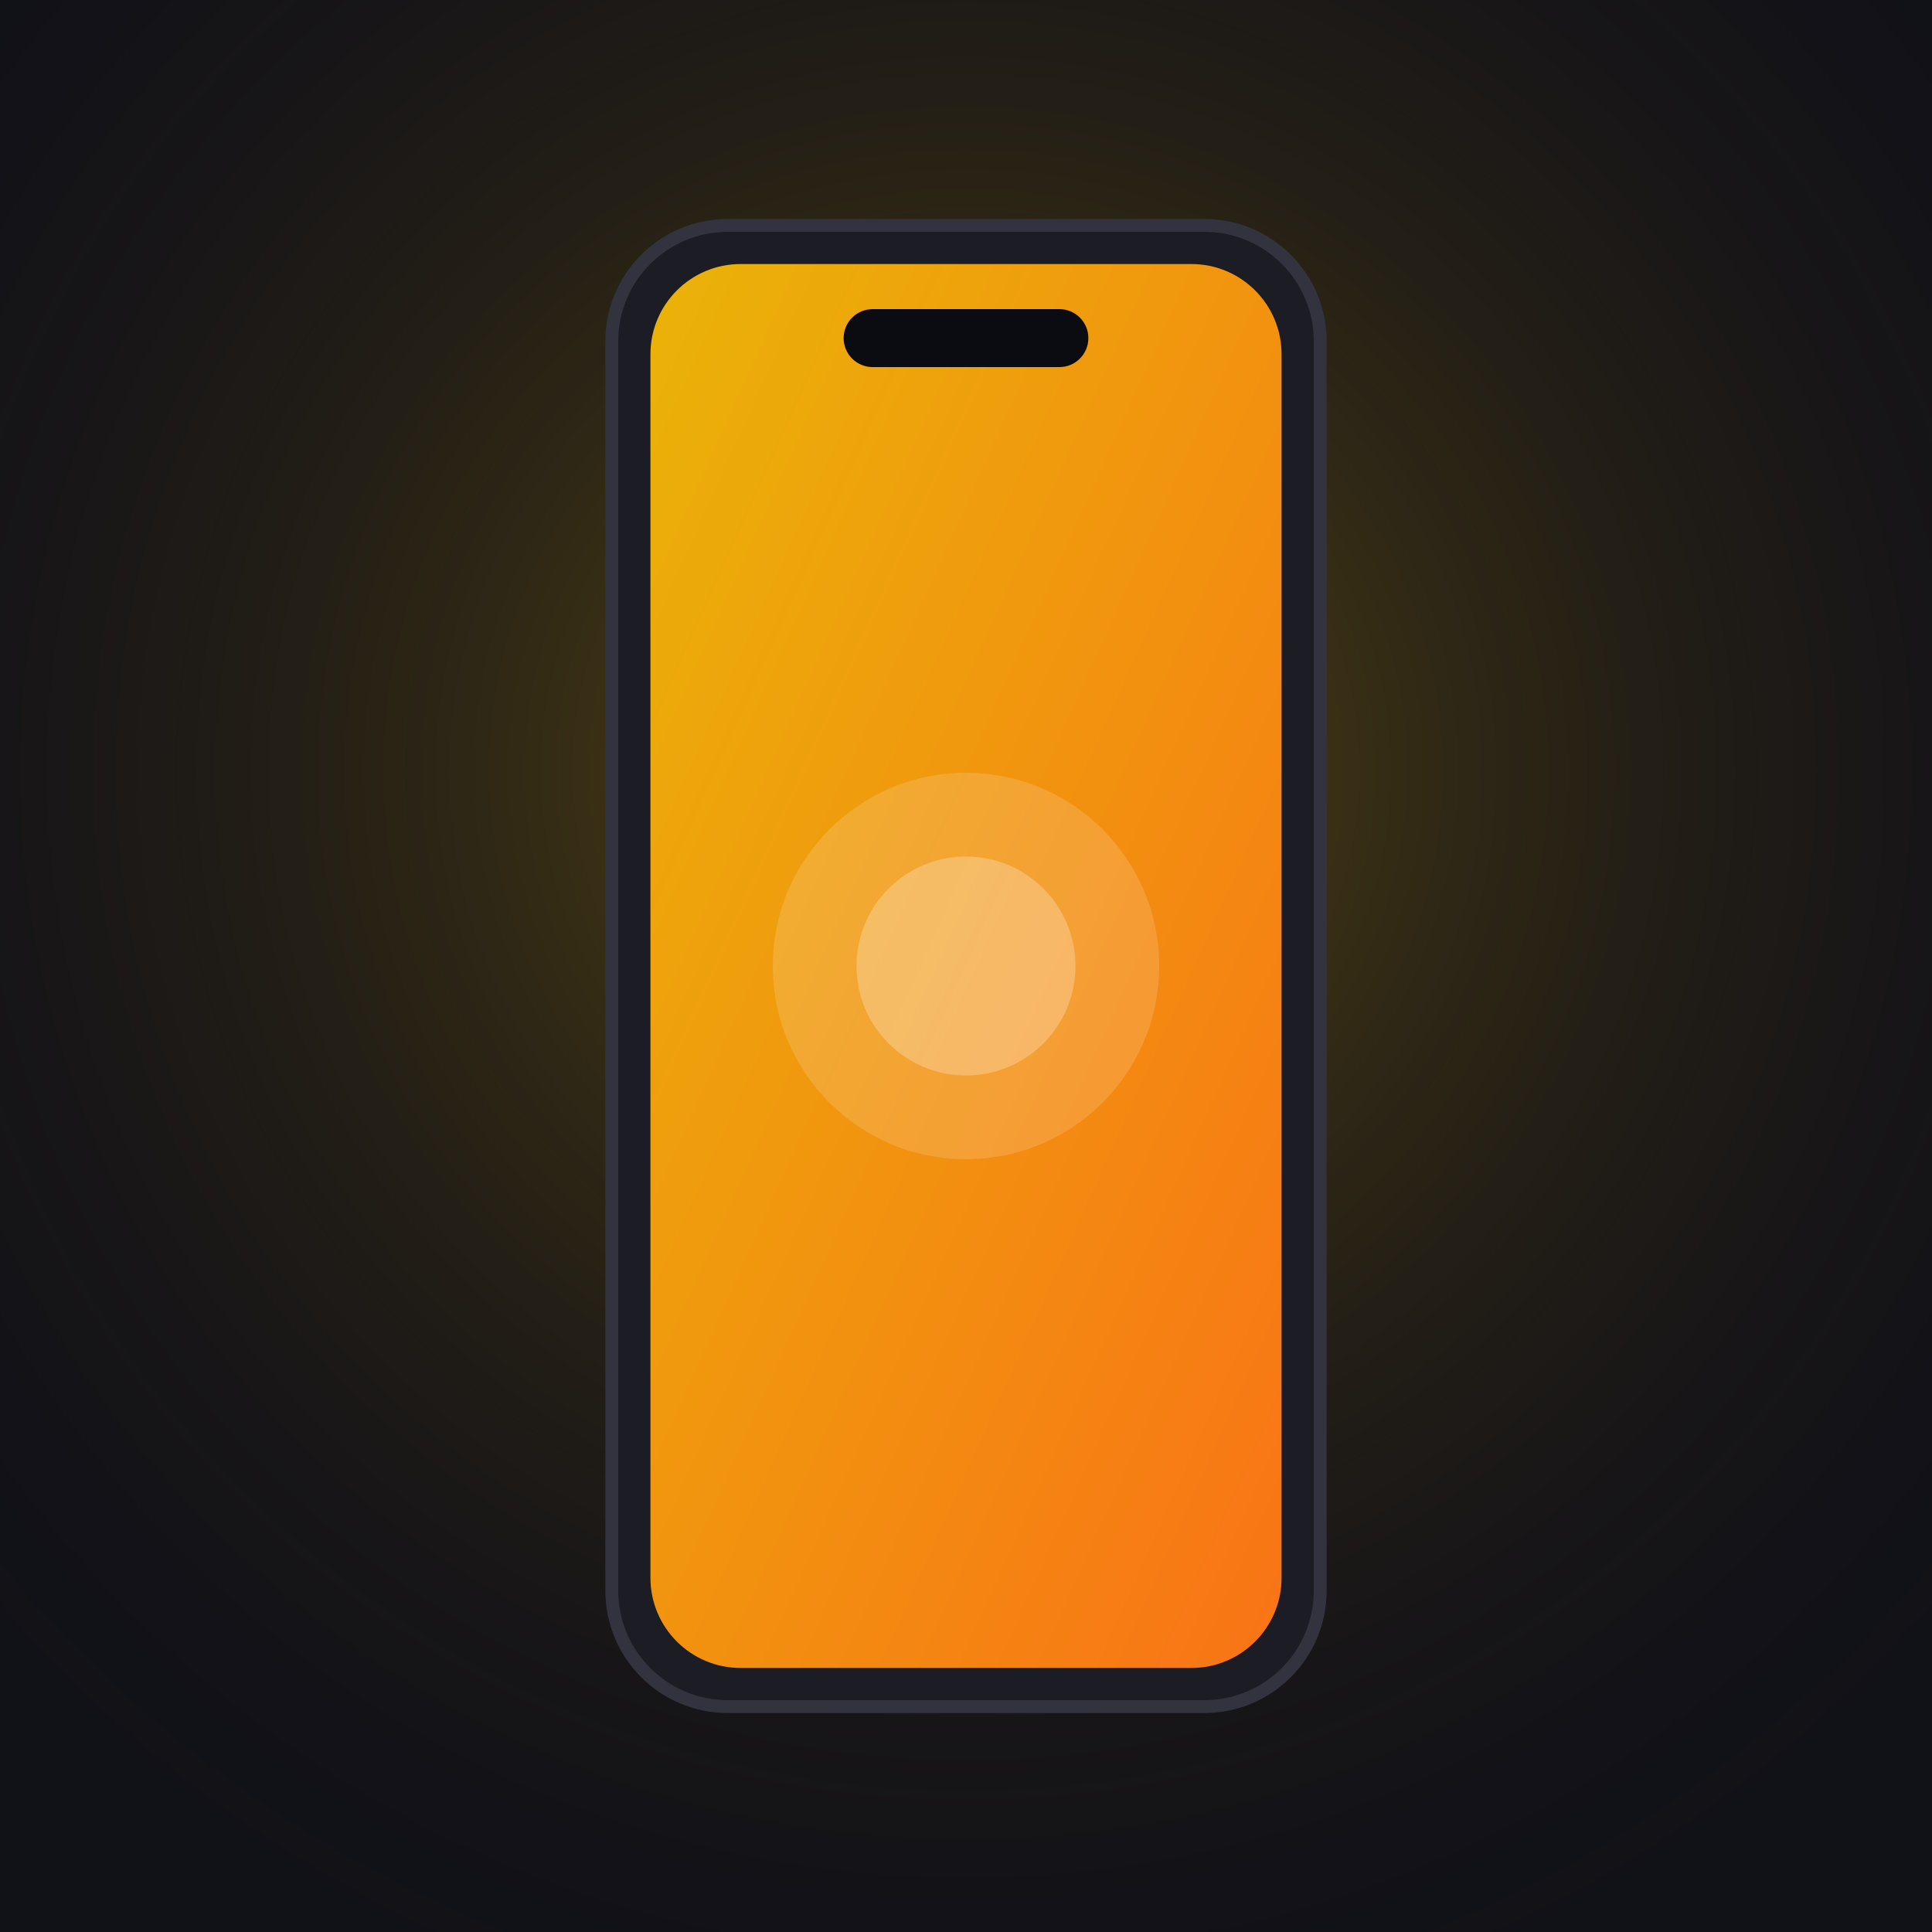
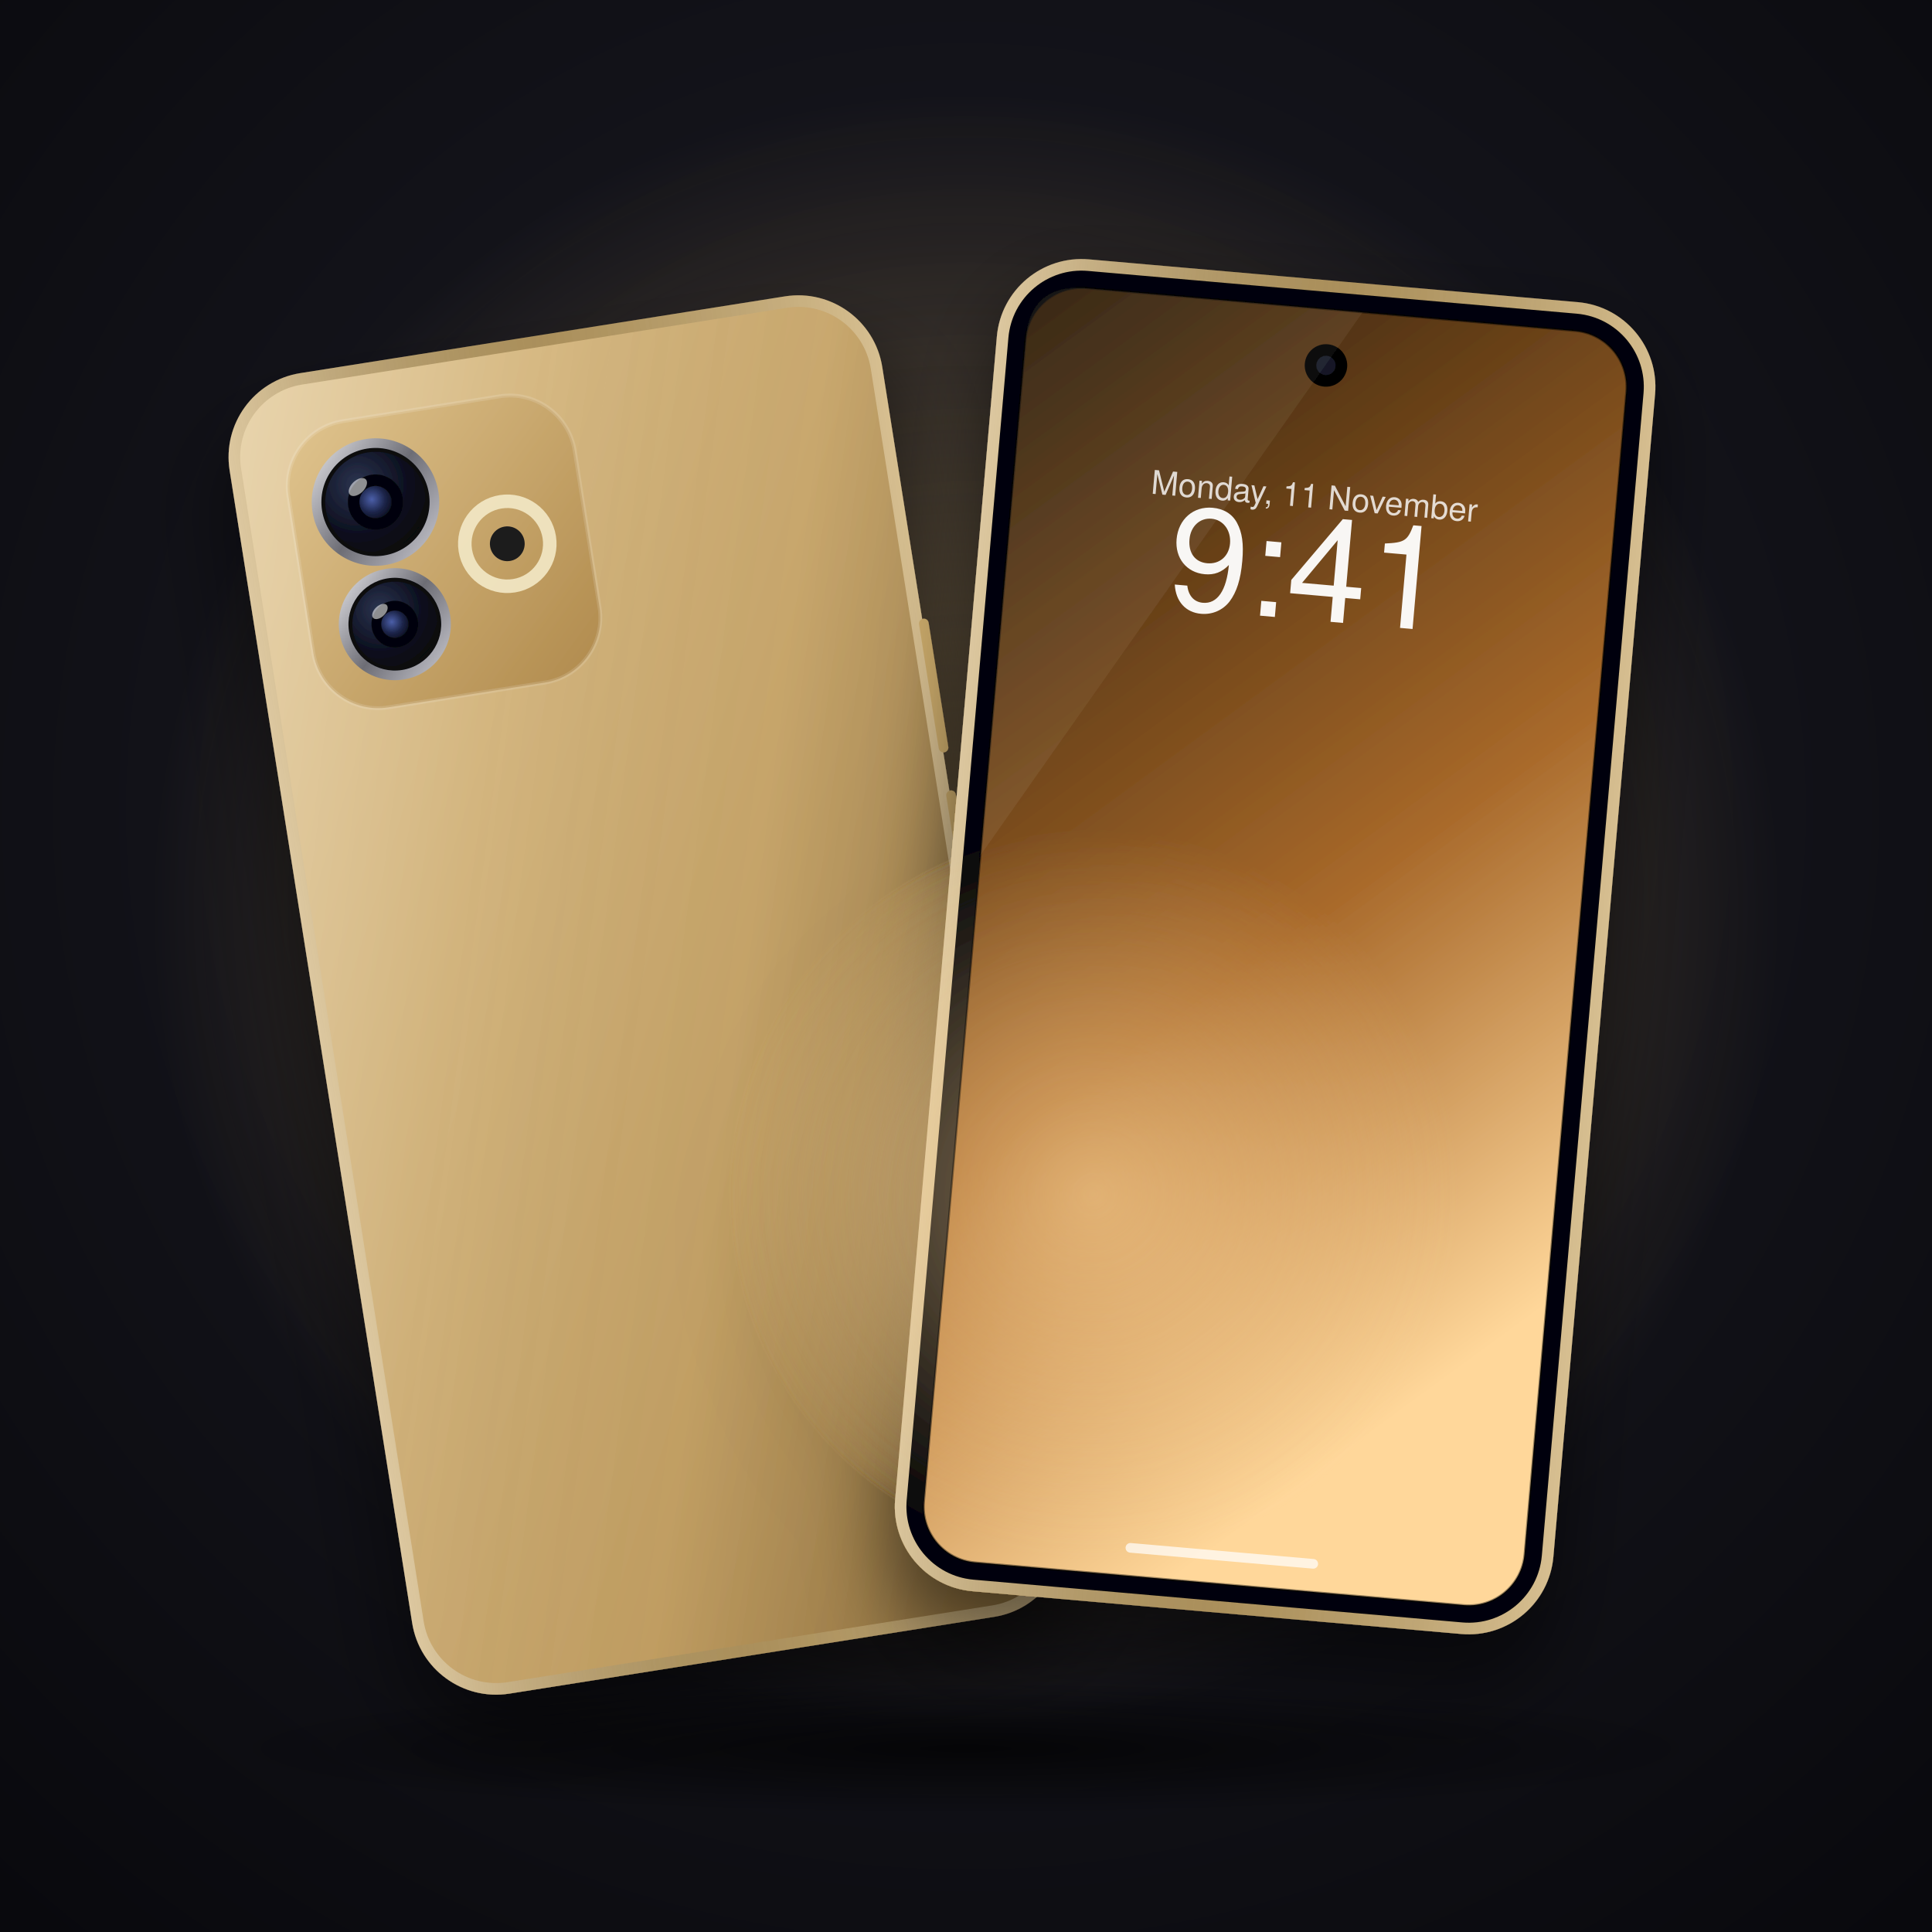
- <svg xmlns="http://www.w3.org/2000/svg" viewBox="0 0 600 600">
+ <svg xmlns="http://www.w3.org/2000/svg" viewBox="0 0 1000 1000" width="1000" height="1000">
  <defs>
-     <linearGradient id="g" x1="0" y1="0" x2="1" y2="1">
-       <stop offset="0" stop-color="#eab308" />
-       <stop offset="1" stop-color="#f97316" />
+     <radialGradient id="bg" cx=".5" cy=".42" r=".75">
+       <stop offset="0" stop-color="#1d1d26" />
+       <stop offset="1" stop-color="#09090d" />
+     </radialGradient>
+     <radialGradient id="halo" cx=".5" cy=".5" r=".5">
+       <stop offset="0" stop-color="#e2b765" stop-opacity=".45" />
+       <stop offset="1" stop-color="#e2b765" stop-opacity="0" />
+     </radialGradient>
+     <linearGradient id="body" x1="0" y1="0" x2="1" y2="1">
+       <stop offset="0" stop-color="#e0c48e" />
+       <stop offset="1" stop-color="#b08a4c" />
    </linearGradient>
-     <radialGradient id="bg" cx=".5" cy=".4" r=".7">
-       <stop offset="0" stop-color="#eab308" stop-opacity=".35" />
-       <stop offset="1" stop-color="#0b0b12" stop-opacity="0" />
+     <linearGradient id="gloss" x1="0" y1="0" x2="1" y2="0.6">
+       <stop offset="0" stop-color="#fff" stop-opacity=".28" />
+       <stop offset=".35" stop-color="#fff" stop-opacity=".04" />
+       <stop offset=".7" stop-color="#000" stop-opacity="0" />
+       <stop offset="1" stop-color="#000" stop-opacity=".18" />
+     </linearGradient>
+     <linearGradient id="frameSheen" x1="0" y1="0" x2="1" y2="0">
+       <stop offset="0" stop-color="#fff" stop-opacity=".35" />
+       <stop offset=".5" stop-color="#000" stop-opacity=".15" />
+       <stop offset="1" stop-color="#fff" stop-opacity=".25" />
+     </linearGradient>
+     <linearGradient id="bump" x1="0" y1="0" x2="1" y2="1">
+       <stop offset="0" stop-color="#e0c48e" />
+       <stop offset="1" stop-color="#b08a4c" />
+     </linearGradient>
+     <linearGradient id="ring" x1="0" y1="0" x2="1" y2="1">
+       <stop offset="0" stop-color="#e8e8ec" />
+       <stop offset=".5" stop-color="#6d6d75" />
+       <stop offset="1" stop-color="#cfcfd6" />
+     </linearGradient>
+     <radialGradient id="glass" cx=".35" cy=".3" r=".8">
+       <stop offset="0" stop-color="#2c3550" />
+       <stop offset=".6" stop-color="#0d1020" />
+       <stop offset="1" stop-color="#05060a" />
    </radialGradient>
+     <radialGradient id="iris" cx=".4" cy=".4" r=".7">
+       <stop offset="0" stop-color="#4b5fa8" />
+       <stop offset=".6" stop-color="#1c2448" />
+       <stop offset="1" stop-color="#0a0d1c" />
+     </radialGradient>
+     <linearGradient id="wall" x1="0" y1="0" x2="0.4" y2="1">
+       <stop offset="0" stop-color="#2a1a08" />
+       <stop offset=".6" stop-color="#a8692a" />
+       <stop offset="1" stop-color="#ffd79a" />
+     </linearGradient>
+     <radialGradient id="blob" cx=".5" cy=".5" r=".5">
+       <stop offset="0" stop-color="#ffd79a" stop-opacity=".7" />
+       <stop offset="1" stop-color="#ffd79a" stop-opacity="0" />
+     </radialGradient>
+     <radialGradient id="shadow" cx=".5" cy=".5" r=".5">
+       <stop offset="0" stop-color="#000" stop-opacity=".7" />
+       <stop offset="1" stop-color="#000" stop-opacity="0" />
+     </radialGradient>
+     <filter id="drop" x="-30%" y="-30%" width="160%" height="160%">
+       <feDropShadow dx="0" dy="24" stdDeviation="22" flood-color="#000" flood-opacity=".55" />
+     </filter>
  </defs>
-   <rect width="600" height="600" fill="#111118" />
-   <rect width="600" height="600" fill="url(#bg)" />
-   <rect x="190" y="70" width="220" height="460" rx="36" fill="#1c1c24" stroke="#33333f" stroke-width="4" />
-   <rect x="202" y="82" width="196" height="436" rx="28" fill="url(#g)" />
-   <rect x="262" y="96" width="76" height="18" rx="9" fill="#0b0b12" />
-   <circle cx="300" cy="300" r="60" fill="#fff" fill-opacity=".15" />
-   <circle cx="300" cy="300" r="34" fill="#fff" fill-opacity=".25" />
+   <rect width="1000" height="1000" fill="url(#bg)" />
+   <circle cx="500" cy="470" r="420" fill="url(#halo)" />
+   <ellipse cx="500" cy="905" rx="380" ry="34" fill="url(#shadow)" />
+   <g filter="url(#drop)" transform="translate(170 175) rotate(-9 165 340)">
+     <g>
+       <rect x="-6" y="-6" width="342" height="692" rx="44" fill="#c9a96b" />
+       <rect x="-6" y="-6" width="342" height="692" rx="44" fill="url(#frameSheen)" />
+       <rect x="0" y="0" width="330" height="680" rx="38" fill="url(#body)" />
+       <rect x="0" y="0" width="330" height="680" rx="38" fill="url(#gloss)" />
+       <rect x="22" y="22" width="150" height="150" rx="34" fill="url(#bump)" stroke="#ffffff22" stroke-width="2" />
+       <circle cx="66" cy="66" r="33" fill="url(#ring)" />
+       <circle cx="66" cy="66" r="28" fill="#0b0c10" />
+       <circle cx="66" cy="66" r="26" fill="url(#glass)" />
+       <circle cx="66" cy="66" r="14.3" fill="#05060a" />
+       <circle cx="66" cy="66" r="8.32" fill="url(#iris)" />
+       <ellipse cx="58.2" cy="56.9" rx="5.72" ry="3.38" fill="#fff" opacity=".55" transform="rotate(-35 58.2 56.9)" />
+       <circle cx="66" cy="130" r="29" fill="url(#ring)" />
+       <circle cx="66" cy="130" r="24" fill="#0b0c10" />
+       <circle cx="66" cy="130" r="22" fill="url(#glass)" />
+       <circle cx="66" cy="130" r="12.1" fill="#05060a" />
+       <circle cx="66" cy="130" r="7.04" fill="url(#iris)" />
+       <ellipse cx="59.4" cy="122.3" rx="4.84" ry="2.86" fill="#fff" opacity=".55" transform="rotate(-35 59.4 122.3)" />
+       <circle cx="130" cy="98" r="22" fill="none" stroke="#f3e9c6" stroke-width="7" opacity=".9" />
+       <circle cx="130" cy="98" r="9" fill="#1b1b1f" />
+       <rect x="334" y="170" width="5" height="70" rx="2.5" fill="#c9a96b" />
+       <rect x="334" y="260" width="5" height="44" rx="2.5" fill="#c9a96b" />
+     </g>
+   </g>
+   <g filter="url(#drop)" transform="translate(495 150) rotate(5 165 340)">
+     <g>
+       <rect x="-6" y="-6" width="342" height="692" rx="44" fill="#c9a96b" />
+       <rect x="-6" y="-6" width="342" height="692" rx="44" fill="url(#frameSheen)" />
+       <rect x="0" y="0" width="330" height="680" rx="38" fill="#050507" />
+       <rect x="9" y="9" width="312" height="662" rx="29" fill="url(#wall)" />
+       <circle cx="82.5" cy="476" r="190" fill="url(#blob)" opacity=".8" />
+       <rect x="9" y="9" width="312" height="662" rx="29" fill="none" stroke="#000" stroke-opacity=".4" />
+       <text x="165" y="170" text-anchor="middle" font-family="Helvetica, Arial, sans-serif" font-size="74" font-weight="300" fill="#fff" opacity=".95">9:41</text>
+       <text x="165" y="112" text-anchor="middle" font-family="Helvetica, Arial, sans-serif" font-size="17" fill="#fff" opacity=".8">Monday, 11 November</text>
+       <circle cx="165" cy="38" r="11" fill="#000" />
+       <circle cx="165" cy="38" r="5" fill="#141826" />
+       <rect x="115" y="654" width="100" height="5" rx="2.5" fill="#fff" opacity=".7" />
+       <path d="M9 38 Q9 9 38 9 L181.5 9 L9 306 Z" fill="#fff" opacity=".06" />
+     </g>
+   </g>
</svg>
